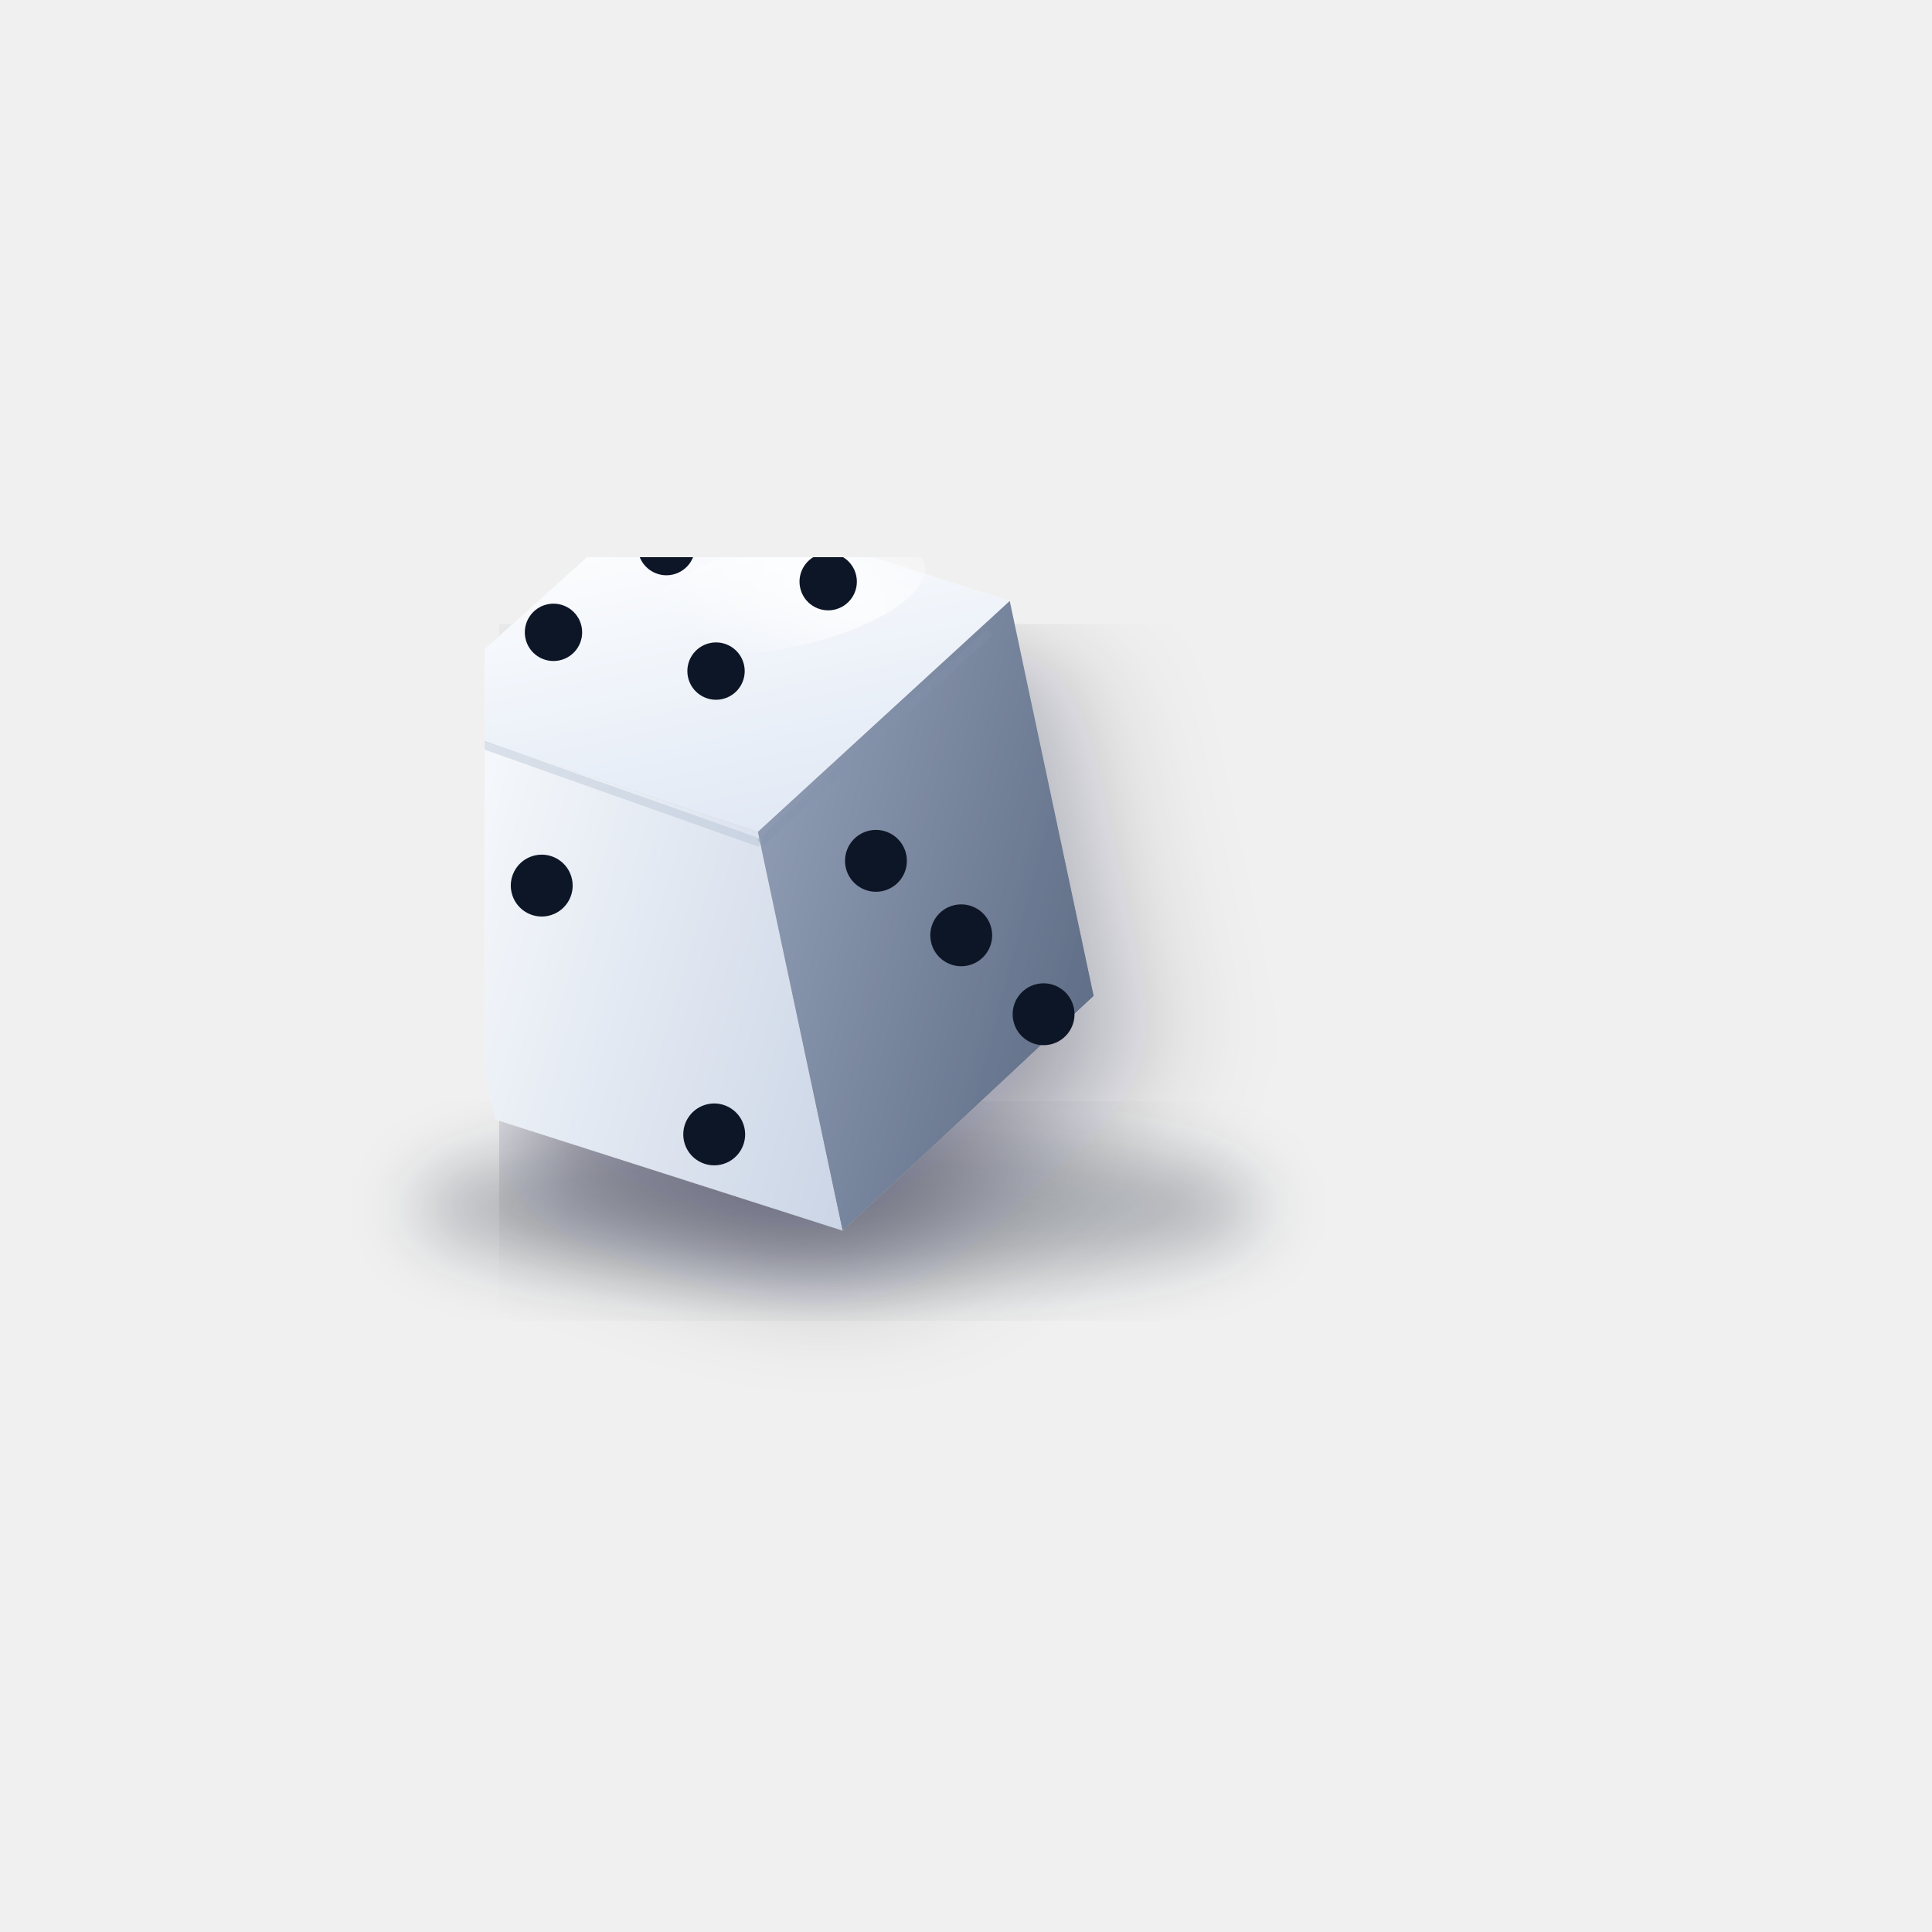
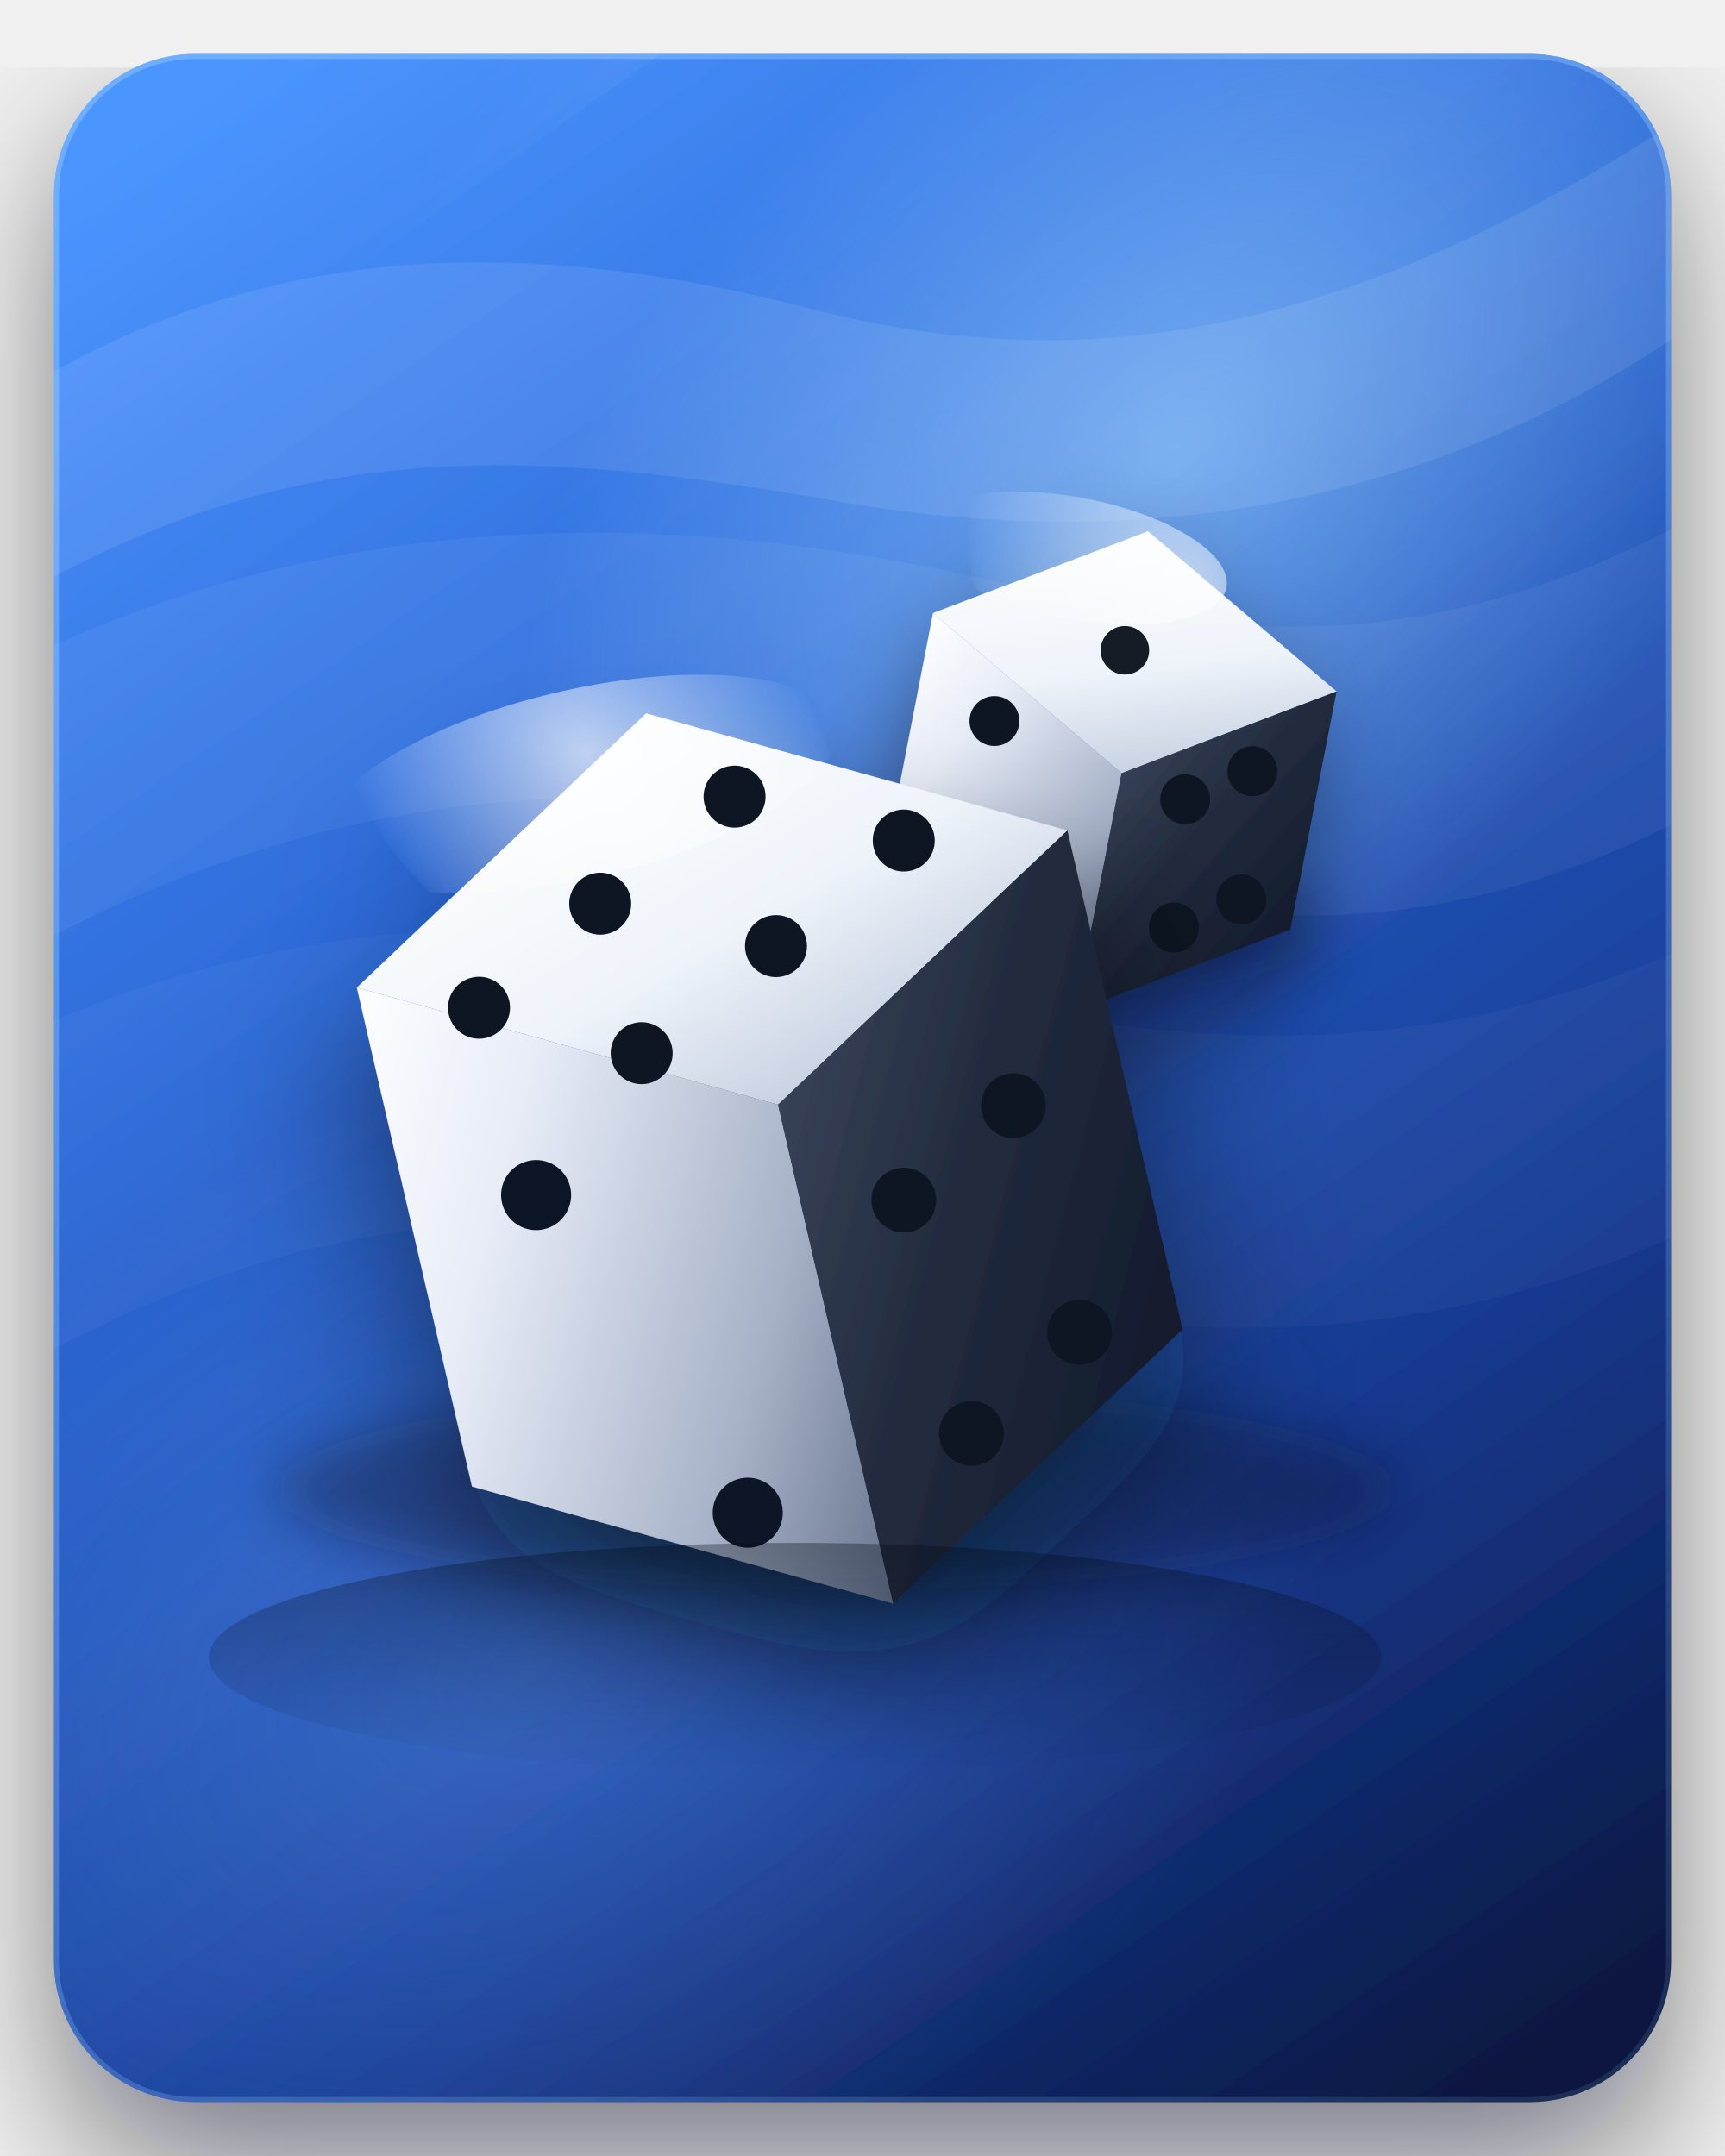
- <svg xmlns="http://www.w3.org/2000/svg" width="512" height="512" viewBox="0 0 512 512" fill="none">
+ <svg xmlns="http://www.w3.org/2000/svg" width="512" height="640" viewBox="0 0 512 640" fill="none">
  <defs>
-     <linearGradient id="cubeFront1" x1="0" y1="0" x2="1" y2="1">
-       <stop stop-color="#FCFEFF" />
-       <stop offset="1" stop-color="#CBD5E6" />
+     <linearGradient id="bgA" x1="54" y1="32" x2="452" y2="618" gradientUnits="userSpaceOnUse">
+       <stop offset="0" stop-color="#4C95FF" />
+       <stop offset="0.34" stop-color="#2C69D8" />
+       <stop offset="0.72" stop-color="#173A92" />
+       <stop offset="1" stop-color="#0A173F" />
    </linearGradient>
-     <linearGradient id="cubeTop1" x1="0.5" y1="0" x2="0.5" y2="1">
-       <stop stop-color="#FFFFFF" />
-       <stop offset="1" stop-color="#E1E9F5" />
+     <radialGradient id="bgGlow1" cx="0" cy="0" r="1" gradientUnits="userSpaceOnUse" gradientTransform="translate(348 134) rotate(135) scale(228 148)">
+       <stop stop-color="#9CD2FF" stop-opacity="0.62" />
+       <stop offset="1" stop-color="#9CD2FF" stop-opacity="0" />
+     </radialGradient>
+     <radialGradient id="bgGlow2" cx="0" cy="0" r="1" gradientUnits="userSpaceOnUse" gradientTransform="translate(158 494) rotate(-24) scale(250 170)">
+       <stop stop-color="#6FA8FF" stop-opacity="0.34" />
+       <stop offset="1" stop-color="#6FA8FF" stop-opacity="0" />
+     </radialGradient>
+     <linearGradient id="frameStroke" x1="28" y1="18" x2="474" y2="628" gradientUnits="userSpaceOnUse">
+       <stop stop-color="#8EC6FF" stop-opacity="0.52" />
+       <stop offset="1" stop-color="#8EC6FF" stop-opacity="0.12" />
    </linearGradient>
-     <linearGradient id="cubeSide1" x1="0" y1="0" x2="1" y2="1">
-       <stop stop-color="#97A4BC" />
-       <stop offset="1" stop-color="#57657E" />
+     <linearGradient id="shineBand" x1="124" y1="50" x2="388" y2="248" gradientUnits="userSpaceOnUse">
+       <stop stop-color="white" stop-opacity="0" />
+       <stop offset="0.5" stop-color="white" stop-opacity="0.22" />
+       <stop offset="1" stop-color="white" stop-opacity="0" />
    </linearGradient>
-     <linearGradient id="cubeFront2" x1="0" y1="0" x2="1" y2="1">
-       <stop stop-color="#FCFEFF" />
-       <stop offset="1" stop-color="#D2DBEB" />
+     <linearGradient id="diceFront" x1="0" y1="0" x2="1" y2="1">
+       <stop offset="0" stop-color="#FDFEFF" />
+       <stop offset="0.28" stop-color="#E7ECF7" />
+       <stop offset="0.72" stop-color="#A6B1C7" />
+       <stop offset="1" stop-color="#68758F" />
    </linearGradient>
-     <linearGradient id="cubeTop2" x1="0.5" y1="0" x2="0.5" y2="1">
-       <stop stop-color="#FFFFFF" />
-       <stop offset="1" stop-color="#E4EBF6" />
+     <linearGradient id="diceTop" x1="0.25" y1="0" x2="0.8" y2="1">
+       <stop offset="0" stop-color="#FFFFFF" />
+       <stop offset="0.55" stop-color="#EEF3FA" />
+       <stop offset="1" stop-color="#BBC7DA" />
    </linearGradient>
-     <linearGradient id="cubeSide2" x1="0" y1="0" x2="1" y2="1">
-       <stop stop-color="#9CA9BF" />
-       <stop offset="1" stop-color="#5C6981" />
+     <linearGradient id="diceSide" x1="0.08" y1="0" x2="1" y2="1">
+       <stop offset="0" stop-color="#3F4A61" />
+       <stop offset="0.42" stop-color="#232C3F" />
+       <stop offset="1" stop-color="#0E1526" />
    </linearGradient>
-     <radialGradient id="spec1" cx="0" cy="0" r="1" gradientUnits="userSpaceOnUse" gradientTransform="translate(125 52) rotate(36) scale(70 28)">
-       <stop stop-color="white" stop-opacity="0.82" />
+     <radialGradient id="diceFrontGlow" cx="0" cy="0" r="1" gradientUnits="userSpaceOnUse" gradientTransform="translate(68 26) rotate(53) scale(84 62)">
+       <stop stop-color="white" stop-opacity="0.76" />
      <stop offset="1" stop-color="white" stop-opacity="0" />
    </radialGradient>
-     <radialGradient id="spec2" cx="0" cy="0" r="1" gradientUnits="userSpaceOnUse" gradientTransform="translate(88 39) rotate(35) scale(54 22)">
-       <stop stop-color="white" stop-opacity="0.7" />
-       <stop offset="1" stop-color="white" stop-opacity="0" />
+     <radialGradient id="dotGlow" cx="0" cy="0" r="1" gradientUnits="userSpaceOnUse" gradientTransform="translate(0 0) scale(1)">
+       <stop stop-color="#090D17" />
+       <stop offset="1" stop-color="#1C2230" />
    </radialGradient>
-     <filter id="shadowBig" x="24" y="82" width="286" height="278" filterUnits="userSpaceOnUse" color-interpolation-filters="sRGB">
-       <feDropShadow dx="0" dy="18" stdDeviation="18" flood-color="#081121" flood-opacity="0.38" />
+     <linearGradient id="shadowFade" x1="0.5" y1="0" x2="0.5" y2="1">
+       <stop stop-color="#040913" stop-opacity="0.46" />
+       <stop offset="1" stop-color="#040913" stop-opacity="0" />
+     </linearGradient>
+     <filter id="cardShadow" x="-8%" y="-8%" width="116%" height="120%">
+       <feDropShadow dx="0" dy="20" stdDeviation="24" flood-color="#020611" flood-opacity="0.5" />
    </filter>
-     <filter id="shadowMid" x="208" y="74" width="220" height="220" filterUnits="userSpaceOnUse" color-interpolation-filters="sRGB">
-       <feDropShadow dx="0" dy="16" stdDeviation="16" flood-color="#081121" flood-opacity="0.32" />
+     <filter id="cubeShadowBig" x="-40%" y="-40%" width="180%" height="190%">
+       <feDropShadow dx="0" dy="24" stdDeviation="22" flood-color="#030916" flood-opacity="0.52" />
    </filter>
-     <filter id="groundBlur" x="88" y="292" width="270" height="58" filterUnits="userSpaceOnUse" color-interpolation-filters="sRGB">
-       <feGaussianBlur stdDeviation="9" />
+     <filter id="cubeShadowSmall" x="-40%" y="-40%" width="180%" height="190%">
+       <feDropShadow dx="0" dy="16" stdDeviation="16" flood-color="#030916" flood-opacity="0.46" />
    </filter>
+     <filter id="softBlur" x="-20%" y="-20%" width="140%" height="140%">
+       <feGaussianBlur stdDeviation="8" />
+     </filter>
+     <clipPath id="cardClip">
+       <rect x="16" y="16" width="480" height="608" rx="42" />
+     </clipPath>
  </defs>
-   <ellipse cx="222" cy="320" rx="112" ry="20" fill="#091224" fill-opacity="0.28" filter="url(#groundBlur)" />
-   <g transform="translate(246 114) rotate(8)" filter="url(#shadowMid)">
-     <polygon points="68,12 132,49 72,84 8,47" fill="url(#cubeTop2)" />
-     <polygon points="8,47 72,84 72,163 8,126" fill="url(#cubeFront2)" />
-     <polygon points="72,84 132,49 132,128 72,163" fill="url(#cubeSide2)" />
-     <path d="M16 52L72 87" stroke="#AEBBD0" stroke-opacity="0.35" stroke-width="2" />
-     <path d="M72 87L126 54" stroke="#8290AA" stroke-opacity="0.3" stroke-width="2" />
-     <ellipse cx="88" cy="39" rx="27" ry="10" fill="url(#spec2)" />
-     <circle cx="71" cy="46" r="6.6" fill="#111827" />
-     <circle cx="31" cy="87" r="7.1" fill="#111827" />
-     <circle cx="51" cy="134" r="7.1" fill="#111827" />
-     <circle cx="93" cy="96" r="7" fill="#111827" />
-     <circle cx="111" cy="86" r="7" fill="#111827" />
-     <circle cx="98" cy="136" r="7" fill="#111827" />
-     <circle cx="116" cy="126" r="7" fill="#111827" />
+   <g filter="url(#cardShadow)">
+     <rect x="16" y="16" width="480" height="608" rx="42" fill="url(#bgA)" />
+     <rect x="16.75" y="16.75" width="478.5" height="606.5" rx="41.25" stroke="url(#frameStroke)" stroke-width="1.5" />
  </g>
-   <g transform="translate(88 132) rotate(-12)" filter="url(#shadowBig)">
-     <polygon points="86,16 170,64 92,110 8,61" fill="url(#cubeTop1)" />
-     <polygon points="8,61 92,110 92,218 8,170" fill="url(#cubeFront1)" />
-     <polygon points="92,110 170,64 170,171 92,218" fill="url(#cubeSide1)" />
-     <path d="M17 67L92 113" stroke="#AEBCCF" stroke-opacity="0.38" stroke-width="2.2" />
-     <path d="M92 113L163 71" stroke="#8190AA" stroke-opacity="0.32" stroke-width="2.2" />
-     <ellipse cx="112" cy="50" rx="38" ry="14" fill="url(#spec1)" />
-     <circle cx="50" cy="47" r="7.6" fill="#111827" />
-     <circle cx="84" cy="31" r="7.6" fill="#111827" />
-     <circle cx="90" cy="66" r="7.6" fill="#111827" />
-     <circle cx="124" cy="49" r="7.6" fill="#111827" />
-     <circle cx="33" cy="112" r="8.2" fill="#111827" />
-     <circle cx="64" cy="186" r="8.2" fill="#111827" />
-     <circle cx="121" cy="124" r="8.2" fill="#111827" />
-     <circle cx="139" cy="148" r="8.2" fill="#111827" />
-     <circle cx="156" cy="173" r="8.2" fill="#111827" />
+   <g clip-path="url(#cardClip)">
+     <rect x="16" y="16" width="480" height="608" rx="42" fill="url(#bgGlow1)" />
+     <rect x="16" y="16" width="480" height="608" rx="42" fill="url(#bgGlow2)" />
+     <g opacity="0.95">
+       <path d="M-6 124C70 72 150 68 242 92C336 116 420 92 524 18V80C446 144 352 168 244 148C150 132 80 130 -6 184V124Z" fill="white" fill-opacity="0.09" />
+       <path d="M-16 208C92 146 206 150 310 176C392 196 452 188 536 134V222C452 276 386 284 294 256C196 226 96 226 -16 296V208Z" fill="white" fill-opacity="0.055" />
+       <path d="M-8 314C92 264 182 270 270 292C364 316 438 314 520 272V356C436 400 354 404 256 378C166 354 92 354 -8 414V314Z" fill="white" fill-opacity="0.035" />
+     </g>
+     <g opacity="0.34" filter="url(#softBlur)">
+       <ellipse cx="248" cy="442" rx="166" ry="30" fill="#071021" />
+       <ellipse cx="315" cy="276" rx="78" ry="20" fill="#061020" />
+     </g>
+     <g opacity="0.9">
+       <path d="M74 54L202 -36L236 -12L108 78L74 54Z" fill="url(#shineBand)">
+         <animateTransform attributeName="transform" type="translate" values="-120 0; 420 0" dur="5.4s" repeatCount="indefinite" />
+       </path>
+     </g>
+     <g transform="translate(292 136) rotate(11)" filter="url(#cubeShadowSmall)">
+       <animateTransform attributeName="transform" type="translate" values="292 136; 292 130; 292 136" dur="3.8s" repeatCount="indefinite" additive="sum" />
+       <polygon points="52,12 116,48 58,84 -6,48" fill="url(#diceTop)" />
+       <polygon points="-6,48 58,84 58,156 -6,120" fill="url(#diceFront)" />
+       <polygon points="58,84 116,48 116,120 58,156" fill="url(#diceSide)" />
+       <ellipse cx="32" cy="24" rx="46" ry="18" fill="url(#diceFrontGlow)" opacity="0.75" />
+       <circle cx="18" cy="76" r="7.4" fill="#101723" />
+       <circle cx="34" cy="126" r="7.4" fill="#101723" />
+       <circle cx="78" cy="88" r="7.4" fill="#0E1320" />
+       <circle cx="96" cy="76" r="7.4" fill="#0E1320" />
+       <circle cx="82" cy="126" r="7.4" fill="#0E1320" />
+       <circle cx="100" cy="114" r="7.4" fill="#0E1320" />
+       <circle cx="52" cy="48" r="7.2" fill="#131A27" />
+     </g>
+     <g transform="translate(102 214) rotate(-13)" filter="url(#cubeShadowBig)">
+       <animateTransform attributeName="transform" type="translate" values="102 214; 102 206; 102 214" dur="4.6s" repeatCount="indefinite" additive="sum" />
+       <polygon points="88,18 202,80 100,140 -14,78" fill="url(#diceTop)" />
+       <polygon points="-14,78 100,140 100,292 -14,230" fill="url(#diceFront)" />
+       <polygon points="100,140 202,80 202,232 100,292" fill="url(#diceSide)" />
+       <ellipse cx="64" cy="34" rx="78" ry="28" fill="url(#diceFrontGlow)" opacity="0.86" />
+       <circle cx="20" cy="92" r="9.2" fill="#101723" />
+       <circle cx="62" cy="70" r="9.2" fill="#101723" />
+       <circle cx="108" cy="48" r="9.2" fill="#101723" />
+       <circle cx="64" cy="116" r="9.2" fill="#101723" />
+       <circle cx="110" cy="94" r="9.2" fill="#101723" />
+       <circle cx="154" cy="72" r="9.2" fill="#101723" />
+       <circle cx="24" cy="150" r="10.4" fill="#111826" />
+       <circle cx="64" cy="256" r="10.4" fill="#111826" />
+       <circle cx="130" cy="176" r="9.6" fill="#0D1320" />
+       <circle cx="168" cy="156" r="9.6" fill="#0D1320" />
+       <circle cx="134" cy="248" r="9.6" fill="#0D1320" />
+       <circle cx="172" cy="226" r="9.6" fill="#0D1320" />
+     </g>
+     <ellipse cx="236" cy="492" rx="174" ry="34" fill="url(#shadowFade)" opacity="0.72" />
  </g>
</svg>
